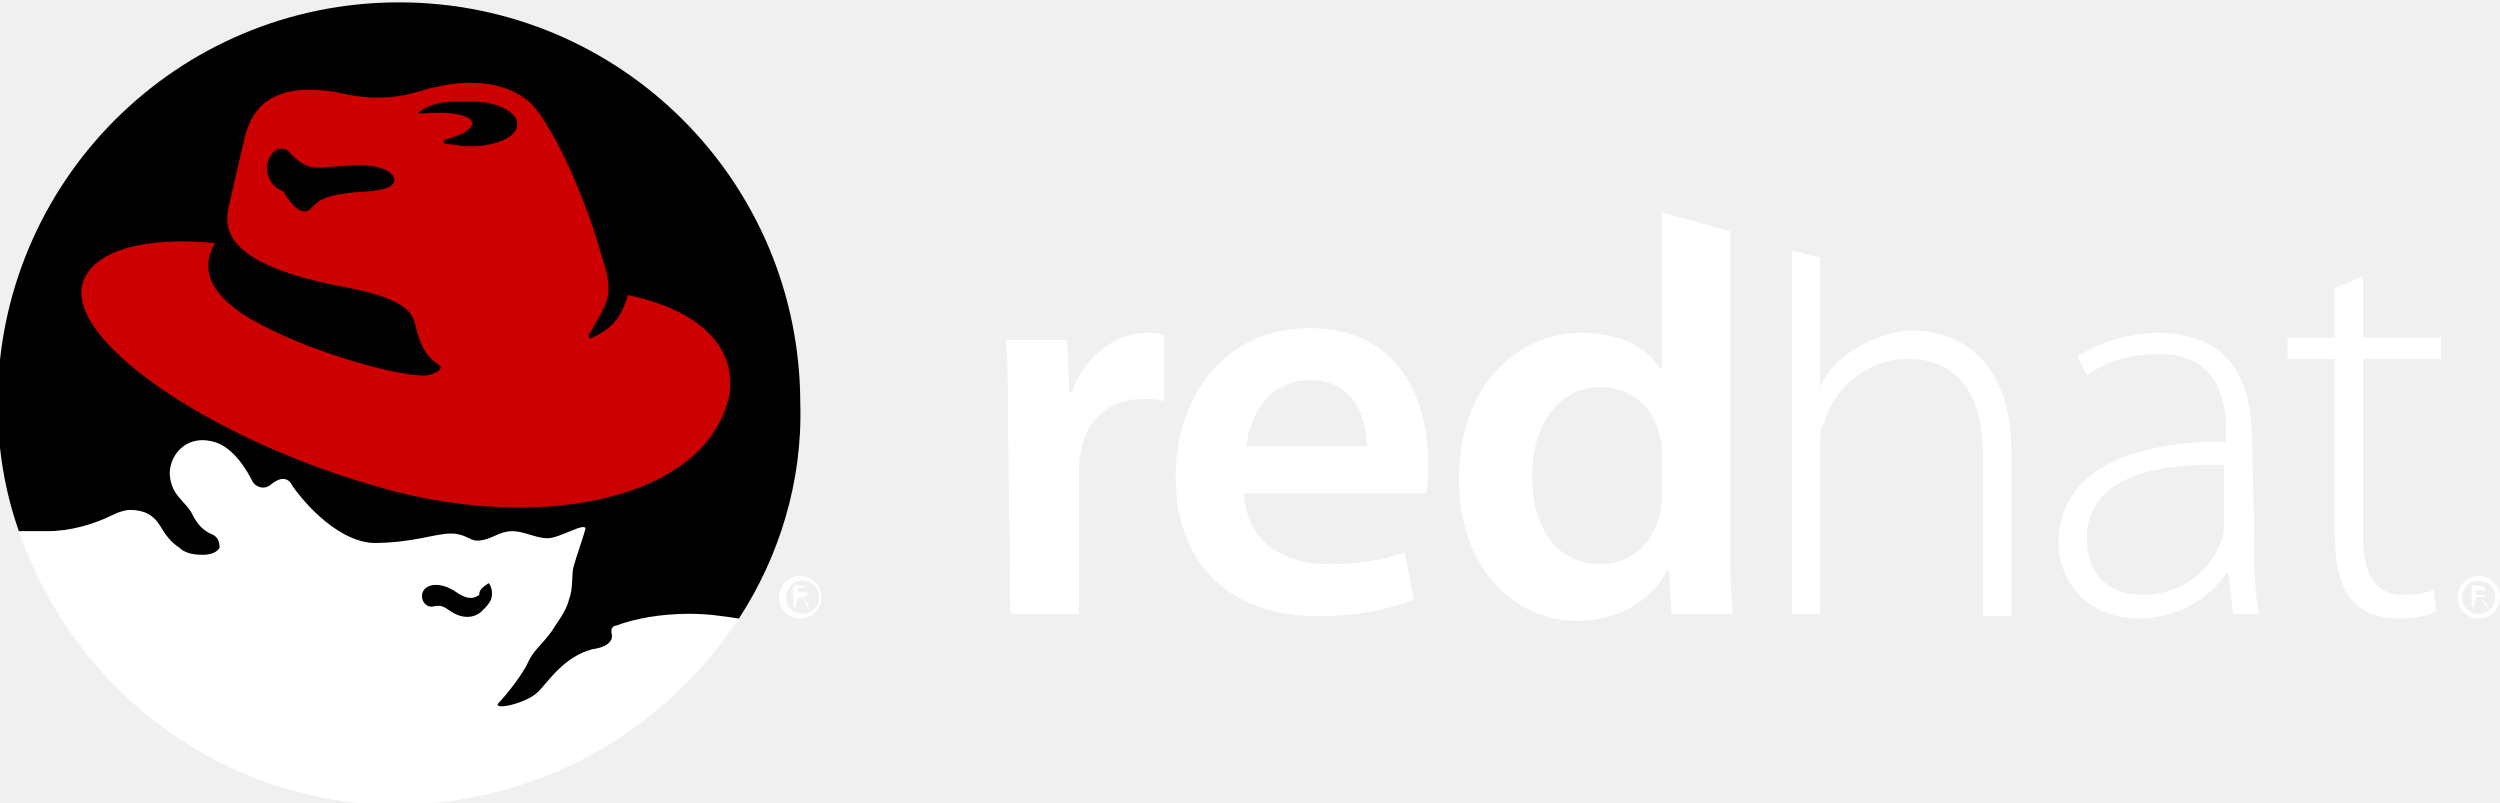
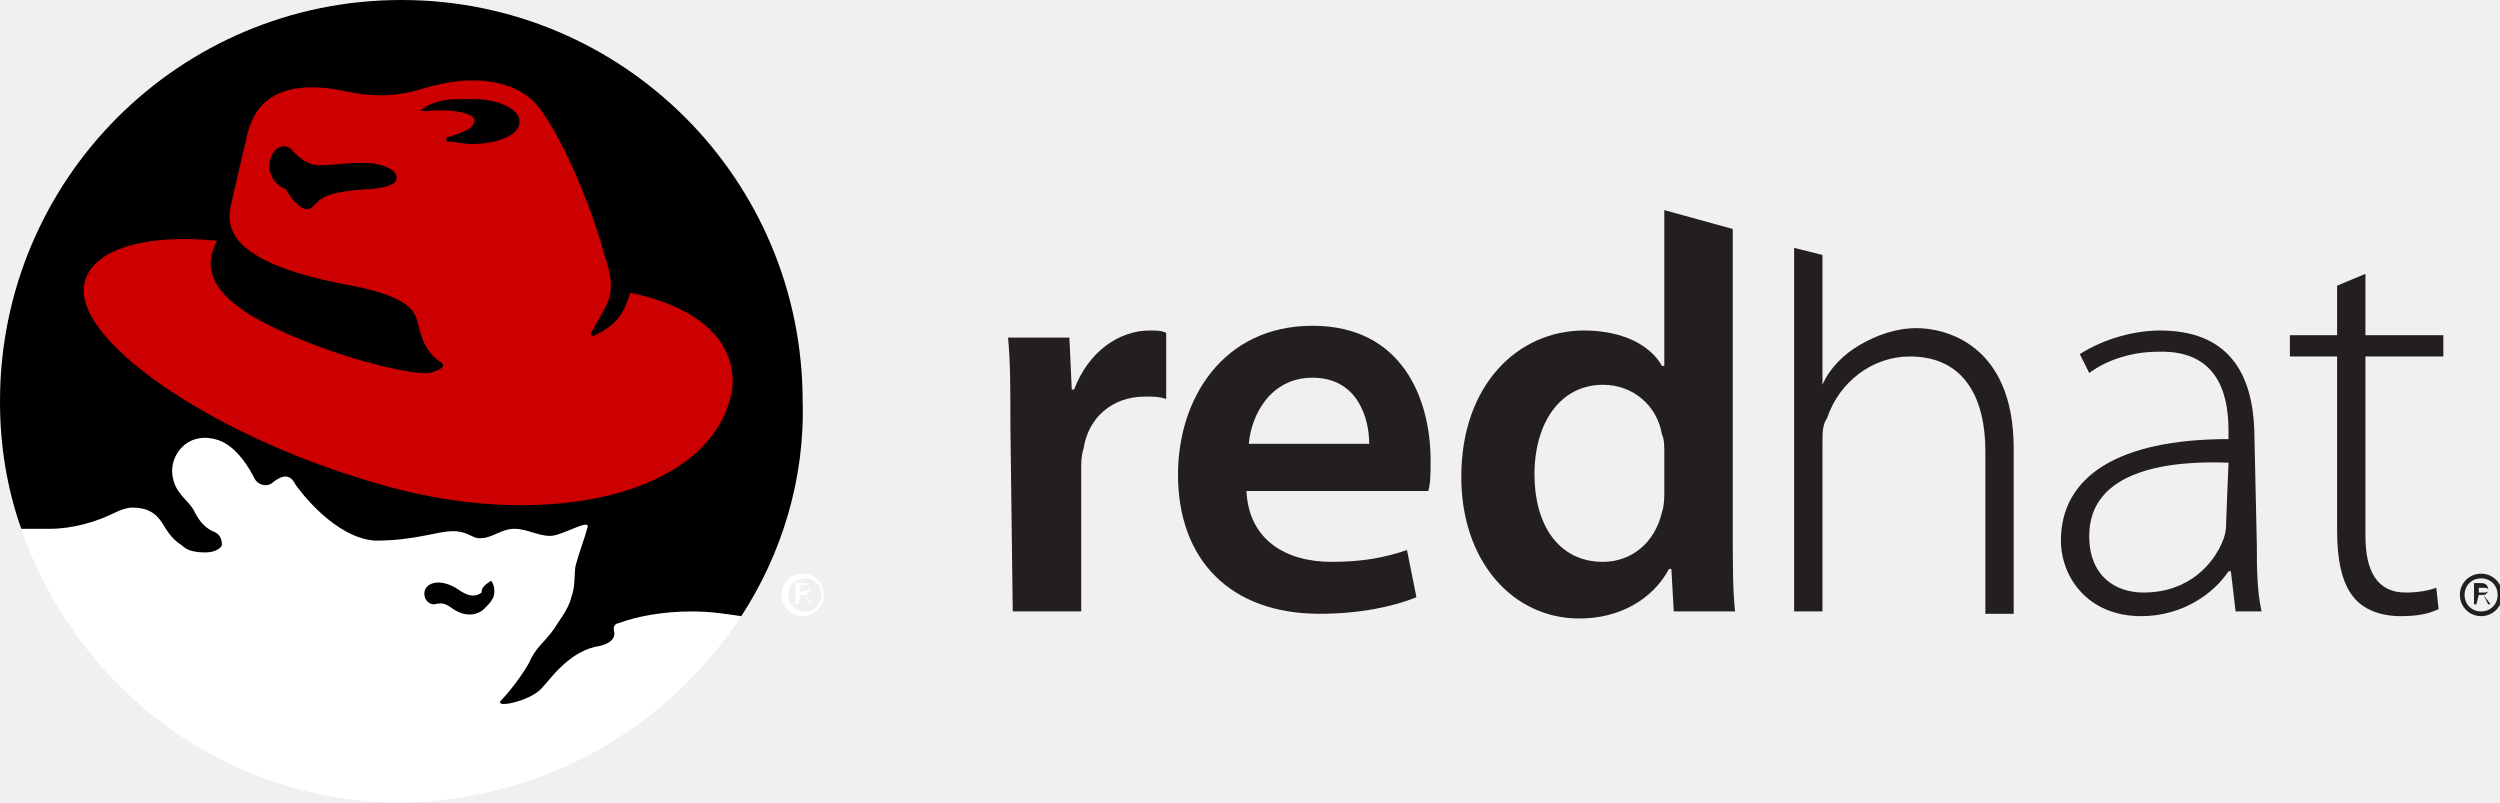
- <svg xmlns="http://www.w3.org/2000/svg" version="1.1" id="logo" x="0px" y="0px" viewBox="-266 384 105.9 34" style="enable-background:new -266 384 105.9 34;" xml:space="preserve">
+ <svg xmlns="http://www.w3.org/2000/svg" version="1.1" id="logo" x="0px" y="0px" viewBox="-305 380 105.9 34" style="enable-background:new -305 380 105.9 34;" xml:space="preserve">
  <style type="text/css">
	.st0{fill:#FFFFFF;}
- 	.st1{fill:#CC0000;}
+ 	.st1{fill:#231F20;}
+ 	.st2{fill:#CC0000;}
</style>
  <g id="logo_1_">
    <g id="white">
-       <path class="st0" d="M-234.7,410.2c-0.7-0.2-1.3-0.2-2.1-0.2c-1.2,0-2.3,0.2-3.1,0.5c-0.1,0-0.2,0.1-0.2,0.2c0,0,0,0.1,0,0.1    c0.1,0.3-0.1,0.6-0.8,0.7c-1.2,0.3-1.9,1.4-2.3,1.8c-0.5,0.5-1.9,0.8-1.7,0.5c0.2-0.2,0.8-0.9,1.2-1.6c0.3-0.7,0.6-0.8,1.1-1.5    c0.1-0.2,0.6-0.8,0.7-1.3c0.2-0.5,0.1-1.1,0.2-1.4c0.1-0.4,0.4-1.2,0.5-1.6c0-0.3-1.1,0.4-1.6,0.4s-1-0.3-1.5-0.3    c-0.6,0-0.9,0.4-1.5,0.4c-0.3,0-0.5-0.3-1.1-0.3c-0.7,0-1.6,0.4-3.3,0.4c-1.7-0.1-3.2-2.1-3.4-2.4c-0.2-0.4-0.5-0.4-0.9-0.1    c-0.3,0.3-0.7,0.1-0.8-0.1c-0.2-0.4-0.8-1.5-1.7-1.7c-1.2-0.3-1.9,0.7-1.8,1.5c0.1,0.8,0.6,1,0.9,1.5c0.2,0.4,0.4,0.7,0.8,0.9    c0.3,0.1,0.4,0.3,0.4,0.6c-0.1,0.2-0.4,0.3-0.7,0.3c-0.5,0-0.8-0.1-1-0.3c-0.3-0.2-0.5-0.4-0.8-0.9c-0.3-0.5-0.7-0.7-1.3-0.7    c-0.2,0-0.5,0.1-0.7,0.2c-0.8,0.4-1.8,0.7-2.8,0.7h-1.2c2.3,6.7,8.6,11.6,16.1,11.6C-243,418-237.8,414.9-234.7,410.2z" />
+       <path class="st0" d="M-273.6,406.1c-0.7-0.2-1.3-0.2-2.1-0.2c-1.2,0-2.3,0.2-3.1,0.5c-0.1,0-0.2,0.1-0.2,0.2v0.1    c0.1,0.3-0.1,0.6-0.8,0.7c-1.2,0.3-1.9,1.4-2.3,1.8c-0.5,0.5-1.9,0.8-1.7,0.5c0.2-0.2,0.8-0.9,1.2-1.6c0.3-0.7,0.6-0.8,1.1-1.5    c0.1-0.2,0.6-0.8,0.7-1.3c0.2-0.5,0.1-1.1,0.2-1.4c0.1-0.4,0.4-1.2,0.5-1.6c0-0.3-1.1,0.4-1.6,0.4s-1-0.3-1.5-0.3    c-0.6,0-0.9,0.4-1.5,0.4c-0.3,0-0.5-0.3-1.1-0.3c-0.7,0-1.6,0.4-3.3,0.4c-1.7-0.1-3.2-2.1-3.4-2.4c-0.2-0.4-0.5-0.4-0.9-0.1    c-0.3,0.3-0.7,0.1-0.8-0.1c-0.2-0.4-0.8-1.5-1.7-1.7c-1.2-0.3-1.9,0.7-1.8,1.5s0.6,1,0.9,1.5c0.2,0.4,0.4,0.7,0.8,0.9    c0.3,0.1,0.4,0.3,0.4,0.6c-0.1,0.2-0.4,0.3-0.7,0.3c-0.5,0-0.8-0.1-1-0.3c-0.3-0.2-0.5-0.4-0.8-0.9s-0.7-0.7-1.3-0.7    c-0.2,0-0.5,0.1-0.7,0.2c-0.8,0.4-1.8,0.7-2.8,0.7h-1.2c2.3,6.7,8.6,11.6,16.1,11.6C-281.9,413.9-276.7,410.8-273.6,406.1z" />
    </g>
    <g id="black">
      <g>
-         <path class="st0" d="M-232.2,409.3h0.2l0.2,0.4h0.1l-0.3-0.4c0.1,0,0.2-0.1,0.2-0.2c0-0.2-0.1-0.3-0.3-0.3h-0.3v0.9h0.1     L-232.2,409.3L-232.2,409.3z M-232.2,409.2v-0.3h0.2c0.1,0,0.2,0,0.2,0.1c0,0.1-0.1,0.1-0.2,0.1H-232.2L-232.2,409.2z" />
-         <path class="st0" d="M-231.2,409.3c0,0.5-0.4,0.9-0.9,0.9c-0.5,0-0.9-0.4-0.9-0.9c0-0.5,0.4-0.9,0.9-0.9     C-231.6,408.4-231.2,408.8-231.2,409.3z M-232,408.6c-0.4,0-0.7,0.3-0.7,0.7c0,0.4,0.3,0.7,0.7,0.7c0.4,0,0.7-0.3,0.7-0.7     C-231.3,408.9-231.6,408.6-232,408.6z" />
+         <path class="st0" d="M-271.1,405.2h0.2l0.2,0.4h0.1l-0.3-0.4c0.1,0,0.2-0.1,0.2-0.2c0-0.2-0.1-0.3-0.3-0.3h-0.3v0.9h0.1     L-271.1,405.2L-271.1,405.2z M-271.1,405.1v-0.3h0.2c0.1,0,0.2,0,0.2,0.1s-0.1,0.1-0.2,0.1L-271.1,405.1L-271.1,405.1z" />
+         <path class="st0" d="M-270.1,405.2c0,0.5-0.4,0.9-0.9,0.9s-0.9-0.4-0.9-0.9s0.4-0.9,0.9-0.9     C-270.5,404.3-270.1,404.7-270.1,405.2z M-270.9,404.5c-0.4,0-0.7,0.3-0.7,0.7c0,0.4,0.3,0.7,0.7,0.7s0.7-0.3,0.7-0.7     S-270.5,404.5-270.9,404.5z" />
      </g>
      <g>
-         <path d="M-234.7,410.2c-0.7-0.1-1.3-0.2-2.1-0.2c-1.2,0-2.3,0.2-3.1,0.5c-0.1,0-0.2,0.1-0.2,0.2c0,0,0,0.1,0,0.1     c0.1,0.3-0.1,0.6-0.8,0.7c-1.2,0.3-1.9,1.4-2.3,1.8c-0.5,0.5-1.9,0.8-1.7,0.5c0.2-0.2,0.8-0.9,1.2-1.6c0.3-0.7,0.6-0.8,1.1-1.5     c0.1-0.2,0.6-0.8,0.7-1.3c0.2-0.5,0.1-1.1,0.2-1.4c0.1-0.4,0.4-1.2,0.5-1.6c0-0.3-1.1,0.4-1.6,0.4s-1-0.3-1.5-0.3     c-0.6,0-0.9,0.4-1.5,0.4c-0.3,0-0.5-0.3-1.1-0.3c-0.7,0-1.6,0.4-3.3,0.4c-1.7-0.1-3.2-2.1-3.4-2.4c-0.2-0.4-0.5-0.4-0.9-0.1     c-0.3,0.3-0.7,0.1-0.8-0.1c-0.2-0.4-0.8-1.5-1.7-1.7c-1.2-0.3-1.9,0.7-1.8,1.5c0.1,0.8,0.6,1,0.9,1.5c0.2,0.4,0.4,0.7,0.8,0.9     c0.3,0.1,0.4,0.3,0.4,0.6c-0.1,0.2-0.4,0.3-0.7,0.3c-0.5,0-0.8-0.1-1-0.3c-0.3-0.2-0.5-0.4-0.8-0.9c-0.3-0.5-0.7-0.7-1.3-0.7     c-0.2,0-0.5,0.1-0.7,0.2c-0.8,0.4-1.8,0.7-2.8,0.7h-1.2c-0.6-1.7-0.9-3.5-0.9-5.4c0-9.4,7.6-17,17-17c9.4,0,17,7.6,17,17     C-232,404.4-233,407.6-234.7,410.2z" />
+         <path d="M-273.6,406.1c-0.7-0.1-1.3-0.2-2.1-0.2c-1.2,0-2.3,0.2-3.1,0.5c-0.1,0-0.2,0.1-0.2,0.2v0.1c0.1,0.3-0.1,0.6-0.8,0.7     c-1.2,0.3-1.9,1.4-2.3,1.8c-0.5,0.5-1.9,0.8-1.7,0.5c0.2-0.2,0.8-0.9,1.2-1.6c0.3-0.7,0.6-0.8,1.1-1.5c0.1-0.2,0.6-0.8,0.7-1.3     c0.2-0.5,0.1-1.1,0.2-1.4c0.1-0.4,0.4-1.2,0.5-1.6c0-0.3-1.1,0.4-1.6,0.4s-1-0.3-1.5-0.3c-0.6,0-0.9,0.4-1.5,0.4     c-0.3,0-0.5-0.3-1.1-0.3c-0.7,0-1.6,0.4-3.3,0.4c-1.7-0.1-3.2-2.1-3.4-2.4c-0.2-0.4-0.5-0.4-0.9-0.1c-0.3,0.3-0.7,0.1-0.8-0.1     c-0.2-0.4-0.8-1.5-1.7-1.7c-1.2-0.3-1.9,0.7-1.8,1.5s0.6,1,0.9,1.5c0.2,0.4,0.4,0.7,0.8,0.9c0.3,0.1,0.4,0.3,0.4,0.6     c-0.1,0.2-0.4,0.3-0.7,0.3c-0.5,0-0.8-0.1-1-0.3c-0.3-0.2-0.5-0.4-0.8-0.9s-0.7-0.7-1.3-0.7c-0.2,0-0.5,0.1-0.7,0.2     c-0.8,0.4-1.8,0.7-2.8,0.7h-1.2c-0.6-1.7-0.9-3.5-0.9-5.4c0-9.4,7.6-17,17-17s17,7.6,17,17C-270.9,400.3-271.9,403.5-273.6,406.1     z" />
      </g>
-       <path class="st0" d="M-223.3,402.1c0-1.6,0-2.7-0.1-3.7h2.6l0.1,2.2h0.1c0.6-1.6,1.9-2.5,3.2-2.5c0.3,0,0.5,0,0.7,0.1v2.8    c-0.3-0.1-0.5-0.1-0.9-0.1c-1.4,0-2.4,0.9-2.6,2.2c-0.1,0.3-0.1,0.6-0.1,0.9v6h-2.9L-223.3,402.1z" />
-       <path class="st0" d="M-213.3,404.9c0.1,2.1,1.7,3,3.6,3c1.4,0,2.3-0.2,3.2-0.5l0.4,2c-1,0.4-2.4,0.7-4.1,0.7c-3.8,0-6-2.3-6-5.9    c0-3.2,1.9-6.3,5.7-6.3c3.8,0,5,3.1,5,5.7c0,0.5,0,1-0.1,1.3L-213.3,404.9z M-208.1,402.9c0-1.1-0.5-2.8-2.4-2.8    c-1.8,0-2.6,1.6-2.7,2.8H-208.1z" />
-       <path class="st0" d="M-195.6,404.9c0,0.3,0,0.6-0.1,0.9c-0.3,1.3-1.3,2.1-2.5,2.1c-1.9,0-2.9-1.6-2.9-3.7c0-2.2,1.1-3.8,2.9-3.8    c1.3,0,2.3,0.9,2.5,2.1c0.1,0.2,0.1,0.5,0.1,0.8V404.9L-195.6,404.9z M-192.7,393.8l-2.9-0.8v6.6h-0.1c-0.5-0.9-1.7-1.5-3.3-1.5    c-2.8,0-5.2,2.3-5.2,6.2c0,3.6,2.2,6,5,6c1.7,0,3.1-0.8,3.8-2.1h0.1l0.1,1.8h2.6c-0.1-0.8-0.1-2.1-0.1-3.3L-192.7,393.8    L-192.7,393.8L-192.7,393.8z" />
-       <path class="st0" d="M-184.9,398c-0.9,0-1.7,0.3-2.4,0.7c-0.7,0.4-1.3,1-1.6,1.7h0v-5.5l-1.2-0.3V410h1.2v-7.1    c0-0.5,0-0.8,0.2-1.1c0.5-1.5,1.9-2.6,3.5-2.6c2.4,0,3.2,1.9,3.2,4v6.9h1.2v-7C-180.8,398.6-183.8,398-184.9,398z" />
-       <path class="st0" d="M-170.5,407.2c0,0.9,0,1.9,0.2,2.8h-1.1l-0.2-1.7h-0.1c-0.6,0.9-1.9,1.9-3.7,1.9c-2.3,0-3.4-1.7-3.4-3.2    c0-2.7,2.4-4.3,7.1-4.3v-0.3c0-1.2-0.2-3.5-3-3.4c-1,0-2.1,0.3-2.9,0.9l-0.4-0.8c1.1-0.7,2.4-1,3.4-1c3.4,0,4,2.5,4,4.6    L-170.5,407.2L-170.5,407.2z M-171.7,403.7c-2.5-0.1-5.9,0.3-5.9,3.1c0,1.7,1.1,2.4,2.3,2.4c1.9,0,3-1.2,3.4-2.3    c0.1-0.3,0.1-0.5,0.1-0.7V403.7L-171.7,403.7z" />
-       <path class="st0" d="M-165.9,395.7v2.6h3.3v0.9h-3.3v7.6c0,1.5,0.5,2.4,1.7,2.4c0.6,0,1-0.1,1.3-0.2l0.1,0.9    c-0.4,0.2-0.9,0.3-1.6,0.3c-0.9,0-1.6-0.3-2-0.8c-0.5-0.6-0.7-1.6-0.7-2.8v-7.4h-2v-0.9h2v-2.1L-165.9,395.7z" />
+       <path class="st1" d="M-262.2,398c0-1.6,0-2.7-0.1-3.7h2.6l0.1,2.2h0.1c0.6-1.6,1.9-2.5,3.2-2.5c0.3,0,0.5,0,0.7,0.1v2.8    c-0.3-0.1-0.5-0.1-0.9-0.1c-1.4,0-2.4,0.9-2.6,2.2c-0.1,0.3-0.1,0.6-0.1,0.9v6h-2.9L-262.2,398z" />
+       <path class="st1" d="M-252.2,400.8c0.1,2.1,1.7,3,3.6,3c1.4,0,2.3-0.2,3.2-0.5l0.4,2c-1,0.4-2.4,0.7-4.1,0.7c-3.8,0-6-2.3-6-5.9    c0-3.2,1.9-6.3,5.7-6.3s5,3.1,5,5.7c0,0.5,0,1-0.1,1.3L-252.2,400.8z M-247,398.8c0-1.1-0.5-2.8-2.4-2.8c-1.8,0-2.6,1.6-2.7,2.8    H-247z" />
+       <path class="st1" d="M-234.5,400.8c0,0.3,0,0.6-0.1,0.9c-0.3,1.3-1.3,2.1-2.5,2.1c-1.9,0-2.9-1.6-2.9-3.7c0-2.2,1.1-3.8,2.9-3.8    c1.3,0,2.3,0.9,2.5,2.1c0.1,0.2,0.1,0.5,0.1,0.8V400.8L-234.5,400.8z M-231.6,389.7l-2.9-0.8v6.6h-0.1c-0.5-0.9-1.7-1.5-3.3-1.5    c-2.8,0-5.2,2.3-5.2,6.2c0,3.6,2.2,6,5,6c1.7,0,3.1-0.8,3.8-2.1h0.1l0.1,1.8h2.6c-0.1-0.8-0.1-2.1-0.1-3.3L-231.6,389.7    L-231.6,389.7L-231.6,389.7z" />
+       <path class="st1" d="M-223.8,393.9c-0.9,0-1.7,0.3-2.4,0.7c-0.7,0.4-1.3,1-1.6,1.7l0,0v-5.5l-1.2-0.3v15.4h1.2v-7.1    c0-0.5,0-0.8,0.2-1.1c0.5-1.5,1.9-2.6,3.5-2.6c2.4,0,3.2,1.9,3.2,4v6.9h1.2v-7C-219.7,394.5-222.7,393.9-223.8,393.9z" />
+       <path class="st1" d="M-209.4,403.1c0,0.9,0,1.9,0.2,2.8h-1.1l-0.2-1.7h-0.1c-0.6,0.9-1.9,1.9-3.7,1.9c-2.3,0-3.4-1.7-3.4-3.2    c0-2.7,2.4-4.3,7.1-4.3v-0.3c0-1.2-0.2-3.5-3-3.4c-1,0-2.1,0.3-2.9,0.9l-0.4-0.8c1.1-0.7,2.4-1,3.4-1c3.4,0,4,2.5,4,4.6    L-209.4,403.1L-209.4,403.1z M-210.6,399.6c-2.5-0.1-5.9,0.3-5.9,3.1c0,1.7,1.1,2.4,2.3,2.4c1.9,0,3-1.2,3.4-2.3    c0.1-0.3,0.1-0.5,0.1-0.7L-210.6,399.6L-210.6,399.6z" />
+       <path class="st1" d="M-204.8,391.6v2.6h3.3v0.9h-3.3v7.6c0,1.5,0.5,2.4,1.7,2.4c0.6,0,1-0.1,1.3-0.2l0.1,0.9    c-0.4,0.2-0.9,0.3-1.6,0.3c-0.9,0-1.6-0.3-2-0.8c-0.5-0.6-0.7-1.6-0.7-2.8v-7.4h-2v-0.9h2v-2.1L-204.8,391.6z" />
      <g>
-         <path class="st0" d="M-161.1,409.3h0.2l0.2,0.4h0.1l-0.3-0.4c0.1,0,0.2-0.1,0.2-0.2c0-0.2-0.1-0.3-0.3-0.3h-0.3v0.9h0.1     L-161.1,409.3L-161.1,409.3z M-161.1,409.2V409h0.2c0.1,0,0.2,0,0.2,0.1c0,0.1-0.1,0.1-0.2,0.1H-161.1L-161.1,409.2z" />
-         <path class="st0" d="M-160.1,409.3c0,0.5-0.4,0.9-0.9,0.9c-0.5,0-0.9-0.4-0.9-0.9c0-0.5,0.4-0.9,0.9-0.9     C-160.5,408.4-160.1,408.8-160.1,409.3z M-161,408.6c-0.4,0-0.7,0.3-0.7,0.7s0.3,0.7,0.7,0.7c0.4,0,0.7-0.3,0.7-0.7     C-160.3,408.9-160.6,408.6-161,408.6z" />
+         <path class="st1" d="M-200,405.2h0.2l0.2,0.4h0.1l-0.3-0.4c0.1,0,0.2-0.1,0.2-0.2c0-0.2-0.1-0.3-0.3-0.3h-0.3v0.9h0.1L-200,405.2     L-200,405.2z M-200,405.1v-0.2h0.2c0.1,0,0.2,0,0.2,0.1s-0.1,0.1-0.2,0.1H-200L-200,405.1z" />
+         <path class="st1" d="M-199,405.2c0,0.5-0.4,0.9-0.9,0.9s-0.9-0.4-0.9-0.9s0.4-0.9,0.9-0.9S-199,404.7-199,405.2z M-199.9,404.5     c-0.4,0-0.7,0.3-0.7,0.7s0.3,0.7,0.7,0.7s0.7-0.3,0.7-0.7S-199.5,404.5-199.9,404.5z" />
      </g>
-       <path d="M-245.3,408.7c0.1,0.1,0.2,0.4,0.1,0.7c-0.1,0.2-0.2,0.3-0.4,0.5c-0.2,0.2-0.7,0.4-1.3,0c-0.3-0.2-0.4-0.3-0.8-0.2    c-0.3,0-0.5-0.3-0.4-0.6c0.1-0.3,0.6-0.5,1.3-0.1c0.3,0.2,0.7,0.5,1.1,0.2C-245.7,409-245.6,408.9-245.3,408.7    C-245.3,408.7-245.3,408.7-245.3,408.7C-245.3,408.7-245.3,408.7-245.3,408.7z" />
+       <path d="M-284.2,404.6c0.1,0.1,0.2,0.4,0.1,0.7c-0.1,0.2-0.2,0.3-0.4,0.5c-0.2,0.2-0.7,0.4-1.3,0c-0.3-0.2-0.4-0.3-0.8-0.2    c-0.3,0-0.5-0.3-0.4-0.6c0.1-0.3,0.6-0.5,1.3-0.1c0.3,0.2,0.7,0.5,1.1,0.2C-284.6,404.9-284.5,404.8-284.2,404.6L-284.2,404.6    L-284.2,404.6z" />
    </g>
-     <path id="red" class="st1" d="M-250.3,392.1c-2,0.1-2.2,0.4-2.5,0.7c-0.5,0.6-1.2-0.7-1.2-0.7c-0.4-0.1-0.9-0.7-0.6-1.4   c0.3-0.6,0.8-0.4,0.9-0.2c0.2,0.2,0.6,0.6,1.1,0.6c0.5,0,1.1-0.1,1.9-0.1c0.8,0,1.4,0.3,1.4,0.6   C-249.3,391.8-249.4,392-250.3,392.1z M-248.3,388.8C-248.3,388.8-248.3,388.8-248.3,388.8C-248.3,388.8-248.3,388.8-248.3,388.8   C-248.3,388.8-248.3,388.8-248.3,388.8c0.3-0.3,0.9-0.5,1.6-0.5c0.2,0,0.4,0,0.6,0c0,0,0.1,0,0.1,0c1.1,0,2,0.5,1.9,1   c0,0.5-0.9,0.9-2,0.9c-0.4,0-0.7-0.1-1-0.1c0,0-0.1,0-0.1-0.1c0,0,0-0.1,0.1-0.1c0.7-0.2,1.1-0.4,1.1-0.7c0-0.3-0.9-0.5-2-0.4   C-248.1,388.8-248.2,388.8-248.3,388.8z M-239.4,396.5c-0.2,0.6-0.4,1.3-1.5,1.8c-0.2,0.1-0.2-0.1-0.1-0.2c0.4-0.7,0.5-0.9,0.6-1.1   c0.2-0.4,0.3-1-0.1-2.1c-0.6-2.3-2-5.4-2.9-6.4c-0.9-1-2.6-1.2-4.2-0.8c-0.6,0.1-1.7,0.7-3.7,0.3c-3.5-0.8-4.1,1-4.3,1.7   c-0.2,0.8-0.7,3-0.7,3c-0.2,0.9-0.4,2.5,5.1,3.5c2.6,0.5,2.7,1.2,2.8,1.6c0.2,0.9,0.5,1.3,0.9,1.6c0.4,0.2,0,0.4-0.4,0.5   c-1.1,0.1-5.1-1-7.5-2.4c-2-1.2-2-2.3-1.5-3.2c-2.9-0.3-5.2,0.3-5.6,1.7c-0.7,2.4,5.3,6.5,12.1,8.5c7.1,2.2,14.4,0.7,15.3-3.8   C-234.8,398.6-236.5,397.1-239.4,396.5z" />
+     <path id="red" class="st2" d="M-289.2,388c-2,0.1-2.2,0.4-2.5,0.7c-0.5,0.6-1.2-0.7-1.2-0.7c-0.4-0.1-0.9-0.7-0.6-1.4   c0.3-0.6,0.8-0.4,0.9-0.2c0.2,0.2,0.6,0.6,1.1,0.6s1.1-0.1,1.9-0.1c0.8,0,1.4,0.3,1.4,0.6C-288.2,387.7-288.3,387.9-289.2,388z    M-287.2,384.7L-287.2,384.7L-287.2,384.7L-287.2,384.7c0.3-0.3,0.9-0.5,1.6-0.5c0.2,0,0.4,0,0.6,0h0.1c1.1,0,2,0.5,1.9,1   c0,0.5-0.9,0.9-2,0.9c-0.4,0-0.7-0.1-1-0.1c0,0-0.1,0-0.1-0.1c0,0,0-0.1,0.1-0.1c0.7-0.2,1.1-0.4,1.1-0.7c0-0.3-0.9-0.5-2-0.4   C-287,384.7-287.1,384.7-287.2,384.7z M-278.3,392.4c-0.2,0.6-0.4,1.3-1.5,1.8c-0.2,0.1-0.2-0.1-0.1-0.2c0.4-0.7,0.5-0.9,0.6-1.1   c0.2-0.4,0.3-1-0.1-2.1c-0.6-2.3-2-5.4-2.9-6.4s-2.6-1.2-4.2-0.8c-0.6,0.1-1.7,0.7-3.7,0.3c-3.5-0.8-4.1,1-4.3,1.7   c-0.2,0.8-0.7,3-0.7,3c-0.2,0.9-0.4,2.5,5.1,3.5c2.6,0.5,2.7,1.2,2.8,1.6c0.2,0.9,0.5,1.3,0.9,1.6c0.4,0.2,0,0.4-0.4,0.5   c-1.1,0.1-5.1-1-7.5-2.4c-2-1.2-2-2.3-1.5-3.2c-2.9-0.3-5.2,0.3-5.6,1.7c-0.7,2.4,5.3,6.5,12.1,8.5c7.1,2.2,14.4,0.7,15.3-3.8   C-273.7,394.5-275.4,393-278.3,392.4z" />
  </g>
</svg>
